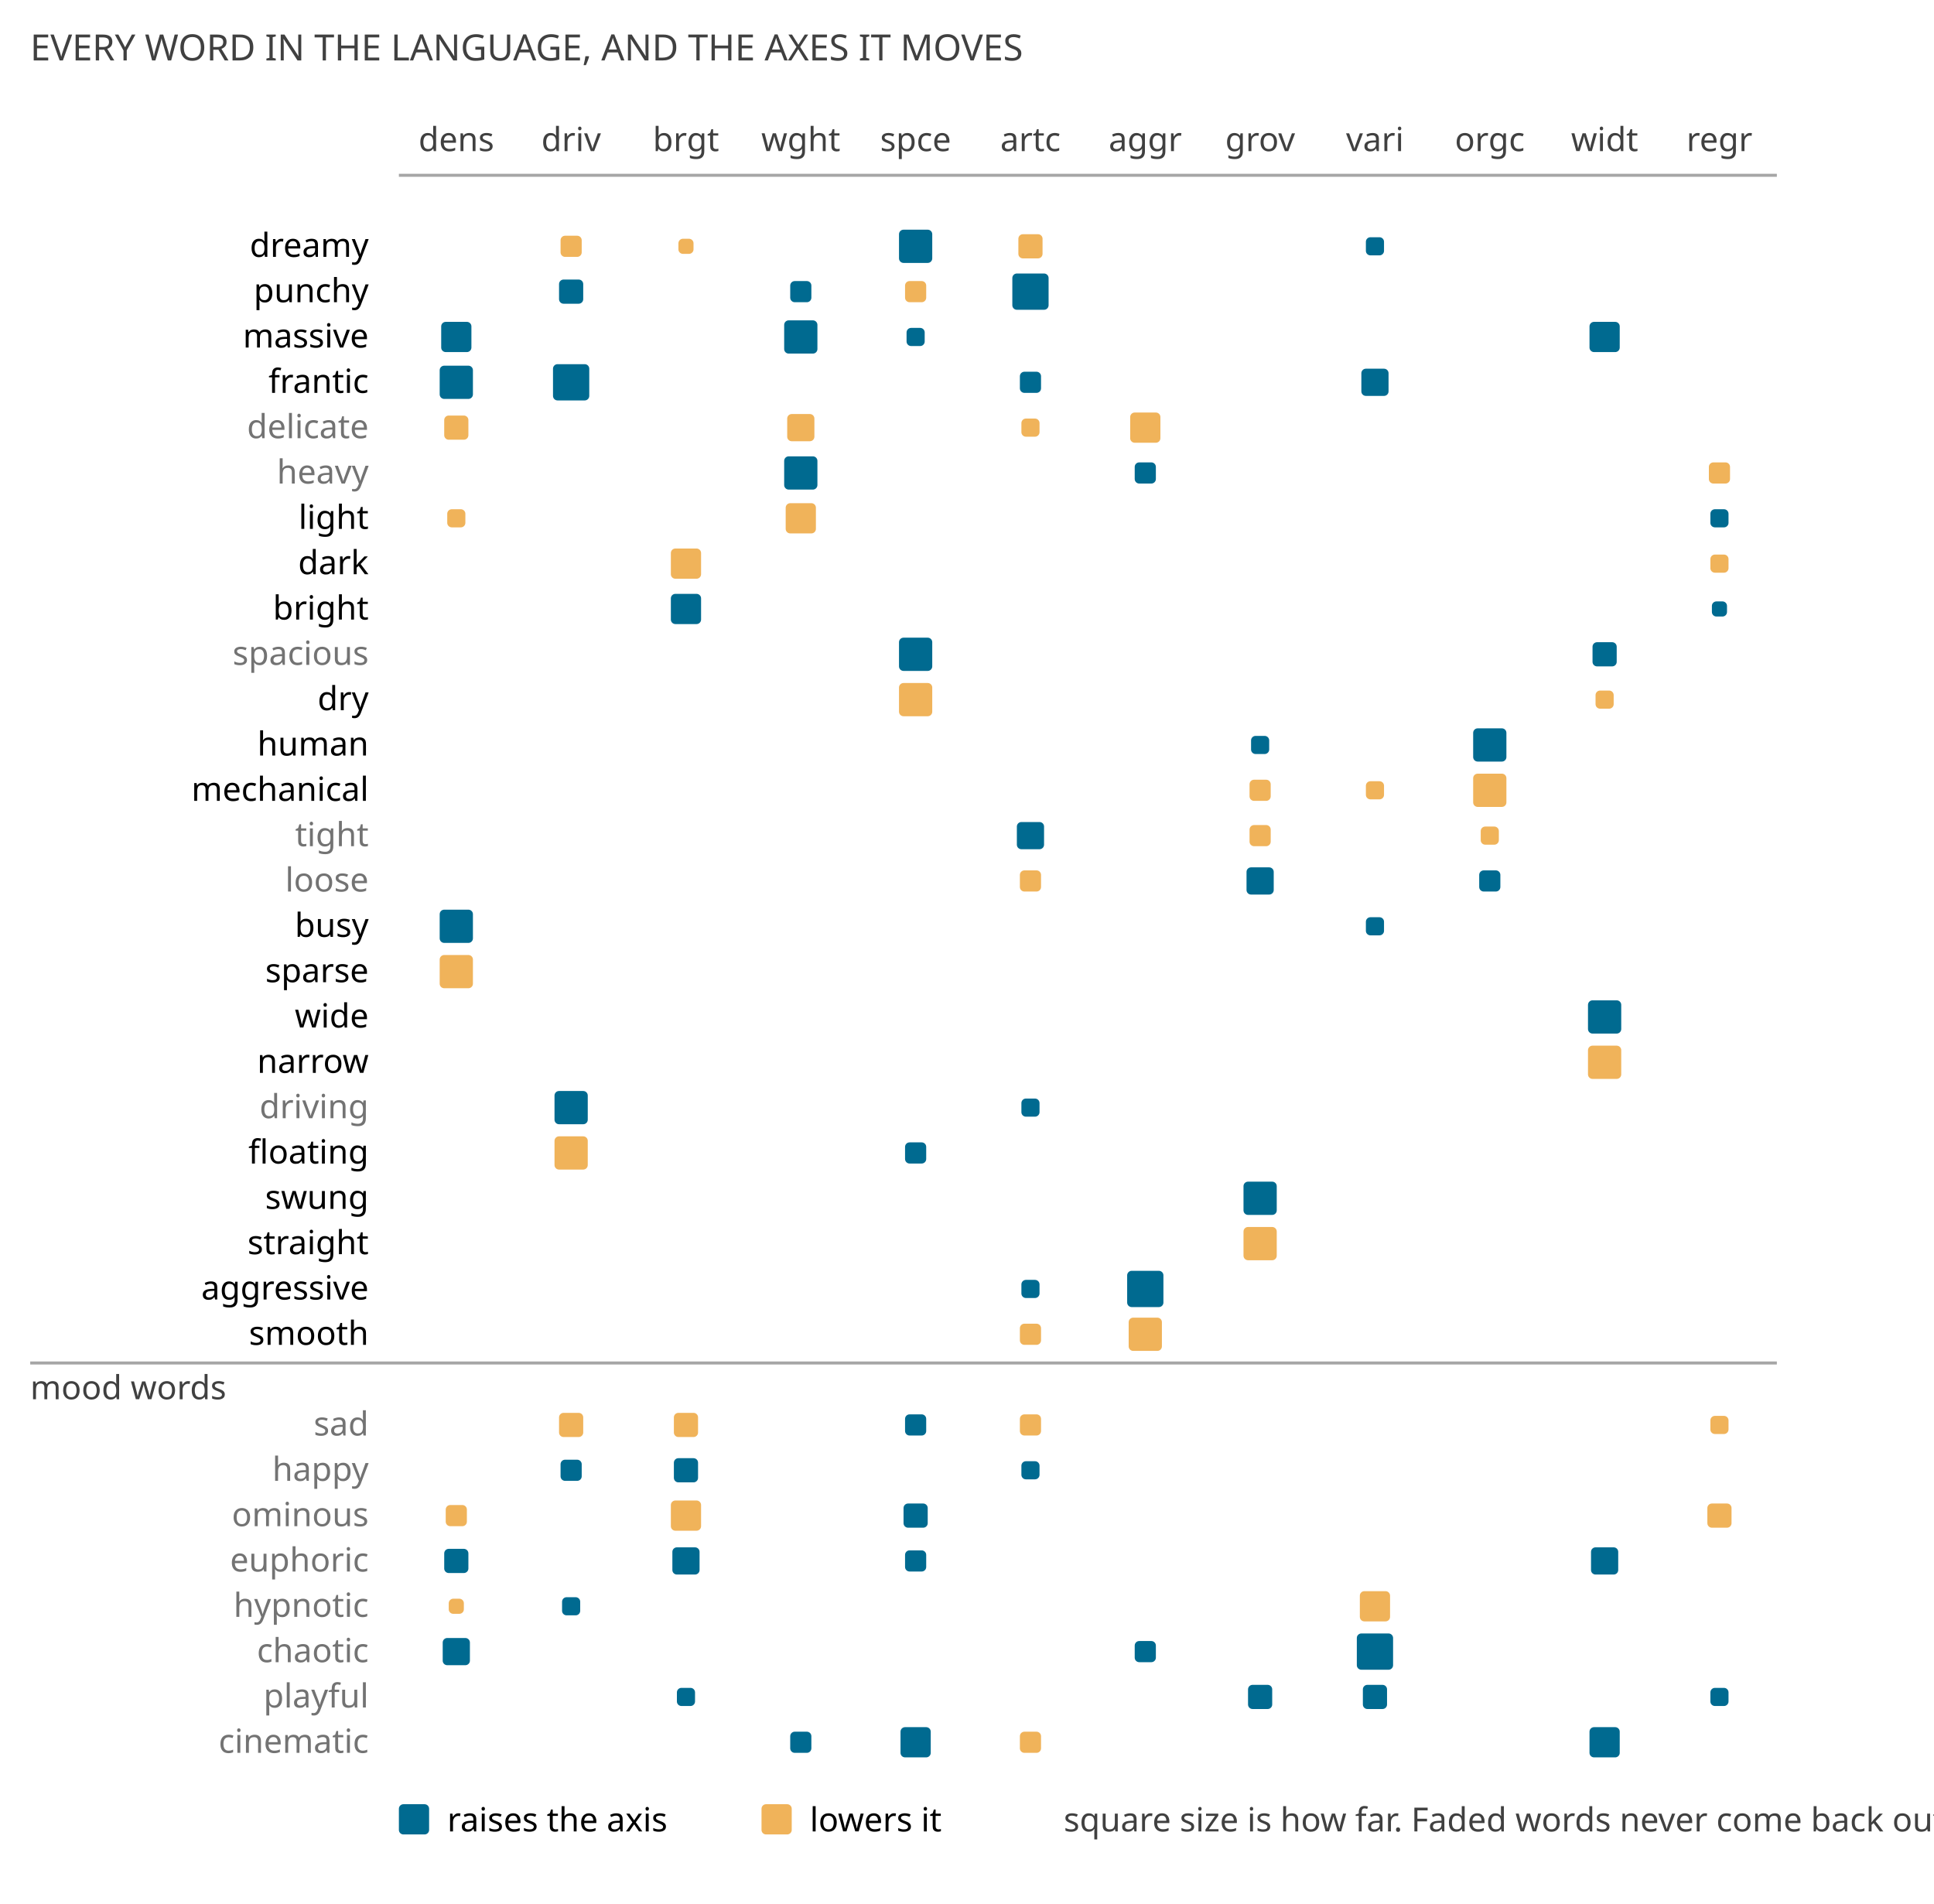
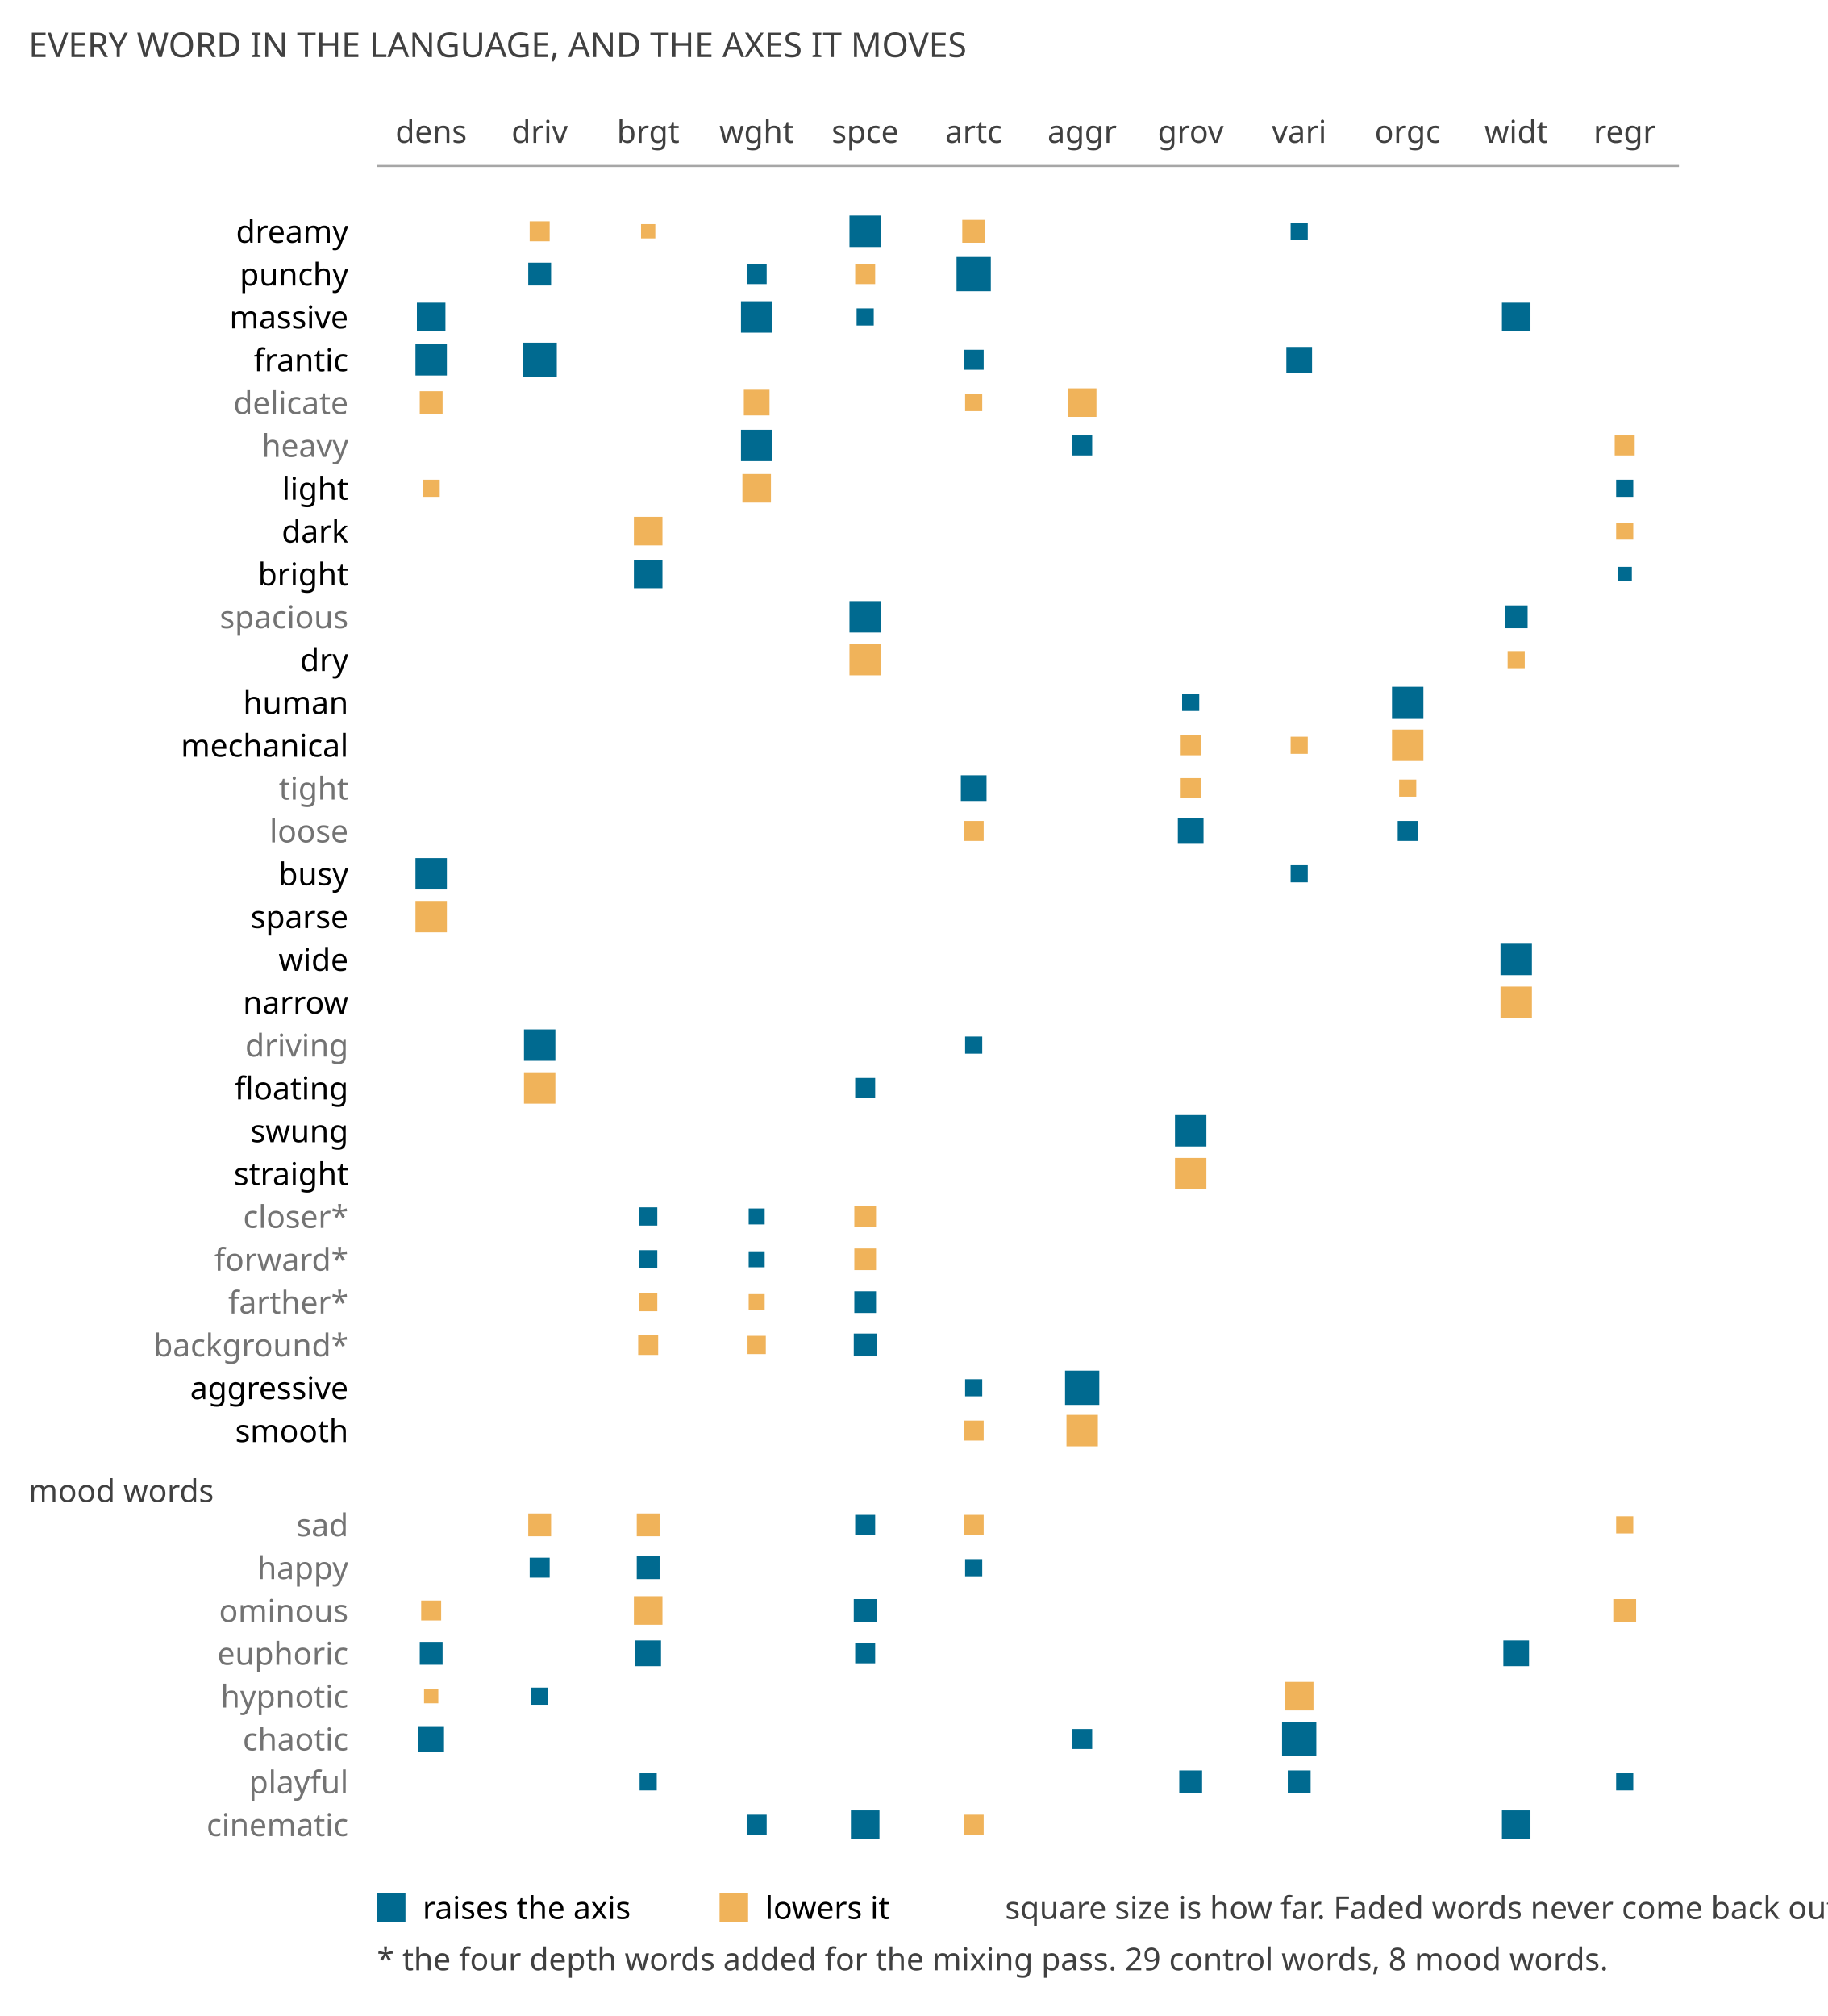
- <svg xmlns="http://www.w3.org/2000/svg" width="640" height="630" viewBox="0 0 640 630" font-family="system-ui, sans-serif" font-size="13">
+ <svg xmlns="http://www.w3.org/2000/svg" width="640" height="706" viewBox="0 0 640 706" font-family="system-ui, sans-serif" font-size="13">
  <text x="10" y="20" font-size="12" fill="currentColor" fill-opacity="0.75">EVERY WORD IN THE LANGUAGE, AND THE AXES IT MOVES</text>
  <g font-size="11" fill="currentColor" fill-opacity="0.75" text-anchor="middle">
    <text x="151" y="50">dens</text>
    <text x="189" y="50">driv</text>
    <text x="227" y="50">brgt</text>
    <text x="265" y="50">wght</text>
    <text x="303" y="50">spce</text>
    <text x="341" y="50">artc</text>
    <text x="379" y="50">aggr</text>
    <text x="417" y="50">grov</text>
    <text x="455" y="50">vari</text>
    <text x="493" y="50">orgc</text>
    <text x="531" y="50">widt</text>
    <text x="569" y="50">regr</text>
  </g>
  <line x1="132" y1="58" x2="588" y2="58" stroke="currentColor" stroke-opacity="0.35" stroke-width="1" />
  <g fill="currentColor" text-anchor="end">
    <text x="122" y="85" font-size="11">dreamy</text>
    <text x="122" y="100" font-size="11">punchy</text>
    <text x="122" y="115" font-size="11">massive</text>
    <text x="122" y="130" font-size="11">frantic</text>
    <text x="122" y="145" font-size="11" fill-opacity="0.55">delicate</text>
    <text x="122" y="160" font-size="11" fill-opacity="0.55">heavy</text>
    <text x="122" y="175" font-size="11">light</text>
    <text x="122" y="190" font-size="11">dark</text>
    <text x="122" y="205" font-size="11">bright</text>
    <text x="122" y="220" font-size="11" fill-opacity="0.55">spacious</text>
    <text x="122" y="235" font-size="11">dry</text>
    <text x="122" y="250" font-size="11">human</text>
    <text x="122" y="265" font-size="11">mechanical</text>
    <text x="122" y="280" font-size="11" fill-opacity="0.55">tight</text>
    <text x="122" y="295" font-size="11" fill-opacity="0.55">loose</text>
    <text x="122" y="310" font-size="11">busy</text>
    <text x="122" y="325" font-size="11">sparse</text>
    <text x="122" y="340" font-size="11">wide</text>
    <text x="122" y="355" font-size="11">narrow</text>
    <text x="122" y="370" font-size="11" fill-opacity="0.55">driving</text>
    <text x="122" y="385" font-size="11">floating</text>
    <text x="122" y="400" font-size="11">swung</text>
    <text x="122" y="415" font-size="11">straight</text>
-     <text x="122" y="430" font-size="11">aggressive</text>
-     <text x="122" y="445" font-size="11">smooth</text>
-     <text x="10" y="463" font-size="11" fill-opacity="0.75" text-anchor="start">mood words</text>
-     <text x="122" y="475" font-size="11" fill-opacity="0.55">sad</text>
-     <text x="122" y="490" font-size="11" fill-opacity="0.55">happy</text>
-     <text x="122" y="505" font-size="11" fill-opacity="0.55">ominous</text>
-     <text x="122" y="520" font-size="11" fill-opacity="0.55">euphoric</text>
-     <text x="122" y="535" font-size="11" fill-opacity="0.55">hypnotic</text>
-     <text x="122" y="550" font-size="11" fill-opacity="0.55">chaotic</text>
-     <text x="122" y="565" font-size="11" fill-opacity="0.55">playful</text>
-     <text x="122" y="580" font-size="11" fill-opacity="0.55">cinematic</text>
+     <text x="122" y="430" font-size="11" fill-opacity="0.55">closer*</text>
+     <text x="122" y="445" font-size="11" fill-opacity="0.55">forward*</text>
+     <text x="122" y="460" font-size="11" fill-opacity="0.55">farther*</text>
+     <text x="122" y="475" font-size="11" fill-opacity="0.55">background*</text>
+     <text x="122" y="490" font-size="11">aggressive</text>
+     <text x="122" y="505" font-size="11">smooth</text>
+     <text x="10" y="526" font-size="11" fill-opacity="0.75" text-anchor="start">mood words</text>
+     <text x="122" y="538" font-size="11" fill-opacity="0.55">sad</text>
+     <text x="122" y="553" font-size="11" fill-opacity="0.55">happy</text>
+     <text x="122" y="568" font-size="11" fill-opacity="0.55">ominous</text>
+     <text x="122" y="583" font-size="11" fill-opacity="0.55">euphoric</text>
+     <text x="122" y="598" font-size="11" fill-opacity="0.55">hypnotic</text>
+     <text x="122" y="613" font-size="11" fill-opacity="0.55">chaotic</text>
+     <text x="122" y="628" font-size="11" fill-opacity="0.55">playful</text>
+     <text x="122" y="643" font-size="11" fill-opacity="0.55">cinematic</text>
  </g>
  <g>
-     <rect x="185.5" y="78.0" width="7.0" height="7.0" rx="1.5" fill="#f0b35a" />
-     <rect x="224.5" y="79.0" width="5.0" height="5.0" rx="1.5" fill="#f0b35a" />
-     <rect x="297.5" y="76.0" width="11.0" height="11.0" rx="1.5" fill="#006a90" />
-     <rect x="337.0" y="77.5" width="8.0" height="8.0" rx="1.5" fill="#f0b35a" />
-     <rect x="452.0" y="78.5" width="6.0" height="6.0" rx="1.5" fill="#006a90" />
-     <rect x="185.0" y="92.5" width="8.0" height="8.0" rx="1.5" fill="#006a90" />
-     <rect x="261.5" y="93.0" width="7.0" height="7.0" rx="1.5" fill="#006a90" />
-     <rect x="299.5" y="93.0" width="7.0" height="7.0" rx="1.5" fill="#f0b35a" />
-     <rect x="335.0" y="90.5" width="12.0" height="12.0" rx="1.5" fill="#006a90" />
-     <rect x="146.0" y="106.5" width="10.0" height="10.0" rx="1.5" fill="#006a90" />
-     <rect x="259.5" y="106.0" width="11.0" height="11.0" rx="1.5" fill="#006a90" />
-     <rect x="300.0" y="108.5" width="6.0" height="6.0" rx="1.5" fill="#006a90" />
-     <rect x="526.0" y="106.5" width="10.0" height="10.0" rx="1.5" fill="#006a90" />
-     <rect x="145.5" y="121.0" width="11.0" height="11.0" rx="1.5" fill="#006a90" />
-     <rect x="183.0" y="120.5" width="12.0" height="12.0" rx="1.5" fill="#006a90" />
-     <rect x="337.5" y="123.0" width="7.0" height="7.0" rx="1.5" fill="#006a90" />
-     <rect x="450.5" y="122.0" width="9.0" height="9.0" rx="1.5" fill="#006a90" />
-     <rect x="147.0" y="137.5" width="8.0" height="8.0" rx="1.5" fill="#f0b35a" />
-     <rect x="260.5" y="137.0" width="9.0" height="9.0" rx="1.5" fill="#f0b35a" />
-     <rect x="338.0" y="138.5" width="6.0" height="6.0" rx="1.5" fill="#f0b35a" />
-     <rect x="374.0" y="136.5" width="10.0" height="10.0" rx="1.5" fill="#f0b35a" />
-     <rect x="259.5" y="151.0" width="11.0" height="11.0" rx="1.5" fill="#006a90" />
-     <rect x="375.5" y="153.0" width="7.0" height="7.0" rx="1.5" fill="#006a90" />
-     <rect x="565.5" y="153.0" width="7.0" height="7.0" rx="1.5" fill="#f0b35a" />
-     <rect x="148.0" y="168.5" width="6.0" height="6.0" rx="1.5" fill="#f0b35a" />
-     <rect x="260.0" y="166.5" width="10.0" height="10.0" rx="1.5" fill="#f0b35a" />
-     <rect x="566.0" y="168.5" width="6.0" height="6.0" rx="1.5" fill="#006a90" />
-     <rect x="222.0" y="181.5" width="10.0" height="10.0" rx="1.5" fill="#f0b35a" />
-     <rect x="566.0" y="183.5" width="6.0" height="6.0" rx="1.5" fill="#f0b35a" />
-     <rect x="222.0" y="196.5" width="10.0" height="10.0" rx="1.5" fill="#006a90" />
-     <rect x="566.5" y="199.0" width="5.0" height="5.0" rx="1.5" fill="#006a90" />
-     <rect x="297.5" y="211.0" width="11.0" height="11.0" rx="1.5" fill="#006a90" />
-     <rect x="527.0" y="212.5" width="8.0" height="8.0" rx="1.5" fill="#006a90" />
-     <rect x="297.5" y="226.0" width="11.0" height="11.0" rx="1.5" fill="#f0b35a" />
-     <rect x="528.0" y="228.5" width="6.0" height="6.0" rx="1.5" fill="#f0b35a" />
-     <rect x="414.0" y="243.5" width="6.0" height="6.0" rx="1.5" fill="#006a90" />
-     <rect x="487.5" y="241.0" width="11.0" height="11.0" rx="1.5" fill="#006a90" />
-     <rect x="413.5" y="258.0" width="7.0" height="7.0" rx="1.5" fill="#f0b35a" />
-     <rect x="452.0" y="258.5" width="6.0" height="6.0" rx="1.5" fill="#f0b35a" />
-     <rect x="487.5" y="256.0" width="11.0" height="11.0" rx="1.5" fill="#f0b35a" />
-     <rect x="336.5" y="272.0" width="9.0" height="9.0" rx="1.5" fill="#006a90" />
-     <rect x="413.5" y="273.0" width="7.0" height="7.0" rx="1.5" fill="#f0b35a" />
-     <rect x="490.0" y="273.5" width="6.0" height="6.0" rx="1.5" fill="#f0b35a" />
-     <rect x="337.5" y="288.0" width="7.0" height="7.0" rx="1.5" fill="#f0b35a" />
-     <rect x="412.5" y="287.0" width="9.0" height="9.0" rx="1.5" fill="#006a90" />
-     <rect x="489.5" y="288.0" width="7.0" height="7.0" rx="1.5" fill="#006a90" />
-     <rect x="145.5" y="301.0" width="11.0" height="11.0" rx="1.5" fill="#006a90" />
-     <rect x="452.0" y="303.5" width="6.0" height="6.0" rx="1.5" fill="#006a90" />
-     <rect x="145.5" y="316.0" width="11.0" height="11.0" rx="1.5" fill="#f0b35a" />
-     <rect x="525.5" y="331.0" width="11.0" height="11.0" rx="1.5" fill="#006a90" />
-     <rect x="525.5" y="346.0" width="11.0" height="11.0" rx="1.5" fill="#f0b35a" />
-     <rect x="183.5" y="361.0" width="11.0" height="11.0" rx="1.5" fill="#006a90" />
-     <rect x="338.0" y="363.5" width="6.0" height="6.0" rx="1.5" fill="#006a90" />
-     <rect x="183.5" y="376.0" width="11.0" height="11.0" rx="1.5" fill="#f0b35a" />
-     <rect x="299.5" y="378.0" width="7.0" height="7.0" rx="1.5" fill="#006a90" />
-     <rect x="411.5" y="391.0" width="11.0" height="11.0" rx="1.5" fill="#006a90" />
-     <rect x="411.5" y="406.0" width="11.0" height="11.0" rx="1.5" fill="#f0b35a" />
-     <rect x="338.0" y="423.5" width="6.0" height="6.0" rx="1.5" fill="#006a90" />
-     <rect x="373.0" y="420.5" width="12.0" height="12.0" rx="1.5" fill="#006a90" />
-     <rect x="337.5" y="438.0" width="7.0" height="7.0" rx="1.5" fill="#f0b35a" />
-     <rect x="373.5" y="436.0" width="11.0" height="11.0" rx="1.5" fill="#f0b35a" />
-     <line x1="10" y1="451" x2="588" y2="451" stroke="currentColor" stroke-opacity="0.35" stroke-width="1" />
-     <rect x="185.0" y="467.5" width="8.0" height="8.0" rx="1.5" fill="#f0b35a" />
-     <rect x="223.0" y="467.5" width="8.0" height="8.0" rx="1.5" fill="#f0b35a" />
-     <rect x="299.5" y="468.0" width="7.0" height="7.0" rx="1.5" fill="#006a90" />
-     <rect x="337.5" y="468.0" width="7.0" height="7.0" rx="1.5" fill="#f0b35a" />
-     <rect x="566.0" y="468.5" width="6.0" height="6.0" rx="1.5" fill="#f0b35a" />
-     <rect x="185.5" y="483.0" width="7.0" height="7.0" rx="1.5" fill="#006a90" />
-     <rect x="223.0" y="482.5" width="8.0" height="8.0" rx="1.5" fill="#006a90" />
-     <rect x="338.0" y="483.5" width="6.0" height="6.0" rx="1.5" fill="#006a90" />
-     <rect x="147.5" y="498.0" width="7.0" height="7.0" rx="1.5" fill="#f0b35a" />
-     <rect x="222.0" y="496.5" width="10.0" height="10.0" rx="1.5" fill="#f0b35a" />
-     <rect x="299.0" y="497.5" width="8.0" height="8.0" rx="1.5" fill="#006a90" />
-     <rect x="565.0" y="497.5" width="8.0" height="8.0" rx="1.5" fill="#f0b35a" />
-     <rect x="147.0" y="512.5" width="8.0" height="8.0" rx="1.5" fill="#006a90" />
-     <rect x="222.5" y="512.0" width="9.0" height="9.0" rx="1.5" fill="#006a90" />
-     <rect x="299.5" y="513.0" width="7.0" height="7.0" rx="1.5" fill="#006a90" />
-     <rect x="526.5" y="512.0" width="9.0" height="9.0" rx="1.5" fill="#006a90" />
-     <rect x="148.5" y="529.0" width="5.0" height="5.0" rx="1.5" fill="#f0b35a" />
-     <rect x="186.0" y="528.5" width="6.0" height="6.0" rx="1.5" fill="#006a90" />
-     <rect x="450.0" y="526.5" width="10.0" height="10.0" rx="1.5" fill="#f0b35a" />
-     <rect x="146.5" y="542.0" width="9.0" height="9.0" rx="1.5" fill="#006a90" />
-     <rect x="375.5" y="543.0" width="7.0" height="7.0" rx="1.5" fill="#006a90" />
-     <rect x="449.0" y="540.5" width="12.0" height="12.0" rx="1.5" fill="#006a90" />
-     <rect x="224.0" y="558.5" width="6.0" height="6.0" rx="1.5" fill="#006a90" />
-     <rect x="413.0" y="557.5" width="8.0" height="8.0" rx="1.5" fill="#006a90" />
-     <rect x="451.0" y="557.5" width="8.0" height="8.0" rx="1.5" fill="#006a90" />
-     <rect x="566.0" y="558.5" width="6.0" height="6.0" rx="1.5" fill="#006a90" />
-     <rect x="261.5" y="573.0" width="7.0" height="7.0" rx="1.5" fill="#006a90" />
-     <rect x="298.0" y="571.5" width="10.0" height="10.0" rx="1.5" fill="#006a90" />
-     <rect x="337.5" y="573.0" width="7.0" height="7.0" rx="1.5" fill="#f0b35a" />
-     <rect x="526.0" y="571.5" width="10.0" height="10.0" rx="1.5" fill="#006a90" />
+     <rect x="185.5" y="77.5" width="7.0" height="7.0" fill="#f0b35a" />
+     <rect x="224.5" y="78.5" width="5.0" height="5.0" fill="#f0b35a" />
+     <rect x="297.5" y="75.5" width="11.0" height="11.0" fill="#006a90" />
+     <rect x="337.0" y="77.0" width="8.0" height="8.0" fill="#f0b35a" />
+     <rect x="452.0" y="78.0" width="6.0" height="6.0" fill="#006a90" />
+     <rect x="185.0" y="92.0" width="8.0" height="8.0" fill="#006a90" />
+     <rect x="261.5" y="92.5" width="7.0" height="7.0" fill="#006a90" />
+     <rect x="299.5" y="92.5" width="7.0" height="7.0" fill="#f0b35a" />
+     <rect x="335.0" y="90.0" width="12.0" height="12.0" fill="#006a90" />
+     <rect x="146.0" y="106.0" width="10.0" height="10.0" fill="#006a90" />
+     <rect x="259.5" y="105.5" width="11.0" height="11.0" fill="#006a90" />
+     <rect x="300.0" y="108.0" width="6.0" height="6.0" fill="#006a90" />
+     <rect x="526.0" y="106.0" width="10.0" height="10.0" fill="#006a90" />
+     <rect x="145.5" y="120.5" width="11.0" height="11.0" fill="#006a90" />
+     <rect x="183.0" y="120.0" width="12.0" height="12.0" fill="#006a90" />
+     <rect x="337.5" y="122.5" width="7.0" height="7.0" fill="#006a90" />
+     <rect x="450.5" y="121.5" width="9.0" height="9.0" fill="#006a90" />
+     <rect x="147.0" y="137.0" width="8.0" height="8.0" fill="#f0b35a" />
+     <rect x="260.5" y="136.5" width="9.0" height="9.0" fill="#f0b35a" />
+     <rect x="338.0" y="138.0" width="6.0" height="6.0" fill="#f0b35a" />
+     <rect x="374.0" y="136.0" width="10.0" height="10.0" fill="#f0b35a" />
+     <rect x="259.5" y="150.5" width="11.0" height="11.0" fill="#006a90" />
+     <rect x="375.5" y="152.5" width="7.0" height="7.0" fill="#006a90" />
+     <rect x="565.5" y="152.5" width="7.0" height="7.0" fill="#f0b35a" />
+     <rect x="148.0" y="168.0" width="6.0" height="6.0" fill="#f0b35a" />
+     <rect x="260.0" y="166.0" width="10.0" height="10.0" fill="#f0b35a" />
+     <rect x="566.0" y="168.0" width="6.0" height="6.0" fill="#006a90" />
+     <rect x="222.0" y="181.0" width="10.0" height="10.0" fill="#f0b35a" />
+     <rect x="566.0" y="183.0" width="6.0" height="6.0" fill="#f0b35a" />
+     <rect x="222.0" y="196.0" width="10.0" height="10.0" fill="#006a90" />
+     <rect x="566.5" y="198.5" width="5.0" height="5.0" fill="#006a90" />
+     <rect x="297.5" y="210.5" width="11.0" height="11.0" fill="#006a90" />
+     <rect x="527.0" y="212.0" width="8.0" height="8.0" fill="#006a90" />
+     <rect x="297.5" y="225.5" width="11.0" height="11.0" fill="#f0b35a" />
+     <rect x="528.0" y="228.0" width="6.0" height="6.0" fill="#f0b35a" />
+     <rect x="414.0" y="243.0" width="6.0" height="6.0" fill="#006a90" />
+     <rect x="487.5" y="240.5" width="11.0" height="11.0" fill="#006a90" />
+     <rect x="413.5" y="257.5" width="7.0" height="7.0" fill="#f0b35a" />
+     <rect x="452.0" y="258.0" width="6.0" height="6.0" fill="#f0b35a" />
+     <rect x="487.5" y="255.5" width="11.0" height="11.0" fill="#f0b35a" />
+     <rect x="336.5" y="271.5" width="9.0" height="9.0" fill="#006a90" />
+     <rect x="413.5" y="272.5" width="7.0" height="7.0" fill="#f0b35a" />
+     <rect x="490.0" y="273.0" width="6.0" height="6.0" fill="#f0b35a" />
+     <rect x="337.5" y="287.5" width="7.0" height="7.0" fill="#f0b35a" />
+     <rect x="412.5" y="286.5" width="9.0" height="9.0" fill="#006a90" />
+     <rect x="489.5" y="287.5" width="7.0" height="7.0" fill="#006a90" />
+     <rect x="145.5" y="300.5" width="11.0" height="11.0" fill="#006a90" />
+     <rect x="452.0" y="303.0" width="6.0" height="6.0" fill="#006a90" />
+     <rect x="145.5" y="315.5" width="11.0" height="11.0" fill="#f0b35a" />
+     <rect x="525.5" y="330.5" width="11.0" height="11.0" fill="#006a90" />
+     <rect x="525.5" y="345.5" width="11.0" height="11.0" fill="#f0b35a" />
+     <rect x="183.5" y="360.5" width="11.0" height="11.0" fill="#006a90" />
+     <rect x="338.0" y="363.0" width="6.0" height="6.0" fill="#006a90" />
+     <rect x="183.5" y="375.5" width="11.0" height="11.0" fill="#f0b35a" />
+     <rect x="299.5" y="377.5" width="7.0" height="7.0" fill="#006a90" />
+     <rect x="411.5" y="390.5" width="11.0" height="11.0" fill="#006a90" />
+     <rect x="411.5" y="405.5" width="11.0" height="11.0" fill="#f0b35a" />
+     <rect x="223.8" y="422.8" width="6.4" height="6.4" fill="#006a90" />
+     <rect x="262.2" y="423.2" width="5.6" height="5.6" fill="#006a90" />
+     <rect x="299.2" y="422.2" width="7.6" height="7.6" fill="#f0b35a" />
+     <rect x="223.8" y="437.8" width="6.4" height="6.4" fill="#006a90" />
+     <rect x="262.2" y="438.2" width="5.6" height="5.6" fill="#006a90" />
+     <rect x="299.2" y="437.2" width="7.6" height="7.6" fill="#f0b35a" />
+     <rect x="223.8" y="452.8" width="6.4" height="6.4" fill="#f0b35a" />
+     <rect x="262.2" y="453.2" width="5.6" height="5.6" fill="#f0b35a" />
+     <rect x="299.2" y="452.2" width="7.6" height="7.6" fill="#006a90" />
+     <rect x="223.5" y="467.5" width="7.0" height="7.0" fill="#f0b35a" />
+     <rect x="261.8" y="467.8" width="6.4" height="6.4" fill="#f0b35a" />
+     <rect x="299.0" y="467.0" width="8.0" height="8.0" fill="#006a90" />
+     <rect x="338.0" y="483.0" width="6.0" height="6.0" fill="#006a90" />
+     <rect x="373.0" y="480.0" width="12.0" height="12.0" fill="#006a90" />
+     <rect x="337.5" y="497.5" width="7.0" height="7.0" fill="#f0b35a" />
+     <rect x="373.5" y="495.5" width="11.0" height="11.0" fill="#f0b35a" />
+     <rect x="185.0" y="530.0" width="8.0" height="8.0" fill="#f0b35a" />
+     <rect x="223.0" y="530.0" width="8.0" height="8.0" fill="#f0b35a" />
+     <rect x="299.5" y="530.5" width="7.0" height="7.0" fill="#006a90" />
+     <rect x="337.5" y="530.5" width="7.0" height="7.0" fill="#f0b35a" />
+     <rect x="566.0" y="531.0" width="6.0" height="6.0" fill="#f0b35a" />
+     <rect x="185.5" y="545.5" width="7.0" height="7.0" fill="#006a90" />
+     <rect x="223.0" y="545.0" width="8.0" height="8.0" fill="#006a90" />
+     <rect x="338.0" y="546.0" width="6.0" height="6.0" fill="#006a90" />
+     <rect x="147.5" y="560.5" width="7.0" height="7.0" fill="#f0b35a" />
+     <rect x="222.0" y="559.0" width="10.0" height="10.0" fill="#f0b35a" />
+     <rect x="299.0" y="560.0" width="8.0" height="8.0" fill="#006a90" />
+     <rect x="565.0" y="560.0" width="8.0" height="8.0" fill="#f0b35a" />
+     <rect x="147.0" y="575.0" width="8.0" height="8.0" fill="#006a90" />
+     <rect x="222.5" y="574.5" width="9.0" height="9.0" fill="#006a90" />
+     <rect x="299.5" y="575.5" width="7.0" height="7.0" fill="#006a90" />
+     <rect x="526.5" y="574.5" width="9.0" height="9.0" fill="#006a90" />
+     <rect x="148.5" y="591.5" width="5.0" height="5.0" fill="#f0b35a" />
+     <rect x="186.0" y="591.0" width="6.0" height="6.0" fill="#006a90" />
+     <rect x="450.0" y="589.0" width="10.0" height="10.0" fill="#f0b35a" />
+     <rect x="146.5" y="604.5" width="9.0" height="9.0" fill="#006a90" />
+     <rect x="375.5" y="605.5" width="7.0" height="7.0" fill="#006a90" />
+     <rect x="449.0" y="603.0" width="12.0" height="12.0" fill="#006a90" />
+     <rect x="224.0" y="621.0" width="6.0" height="6.0" fill="#006a90" />
+     <rect x="413.0" y="620.0" width="8.0" height="8.0" fill="#006a90" />
+     <rect x="451.0" y="620.0" width="8.0" height="8.0" fill="#006a90" />
+     <rect x="566.0" y="621.0" width="6.0" height="6.0" fill="#006a90" />
+     <rect x="261.5" y="635.5" width="7.0" height="7.0" fill="#006a90" />
+     <rect x="298.0" y="634.0" width="10.0" height="10.0" fill="#006a90" />
+     <rect x="337.5" y="635.5" width="7.0" height="7.0" fill="#f0b35a" />
+     <rect x="526.0" y="634.0" width="10.0" height="10.0" fill="#006a90" />
  </g>
-   <rect x="132" y="597" width="10" height="10" rx="1.5" fill="#006a90" />
-   <text x="148" y="606" font-size="11" fill="currentColor">raises the axis</text>
-   <rect x="252" y="597" width="10" height="10" rx="1.5" fill="#f0b35a" />
-   <text x="268" y="606" font-size="11" fill="currentColor">lowers it</text>
-   <text x="352" y="606" font-size="11" fill="currentColor" fill-opacity="0.75">square size is how far. Faded words never come back out.</text>
+   <rect x="132" y="663" width="10" height="10" fill="#006a90" />
+   <text x="148" y="672" font-size="11" fill="currentColor">raises the axis</text>
+   <rect x="252" y="663" width="10" height="10" fill="#f0b35a" />
+   <text x="268" y="672" font-size="11" fill="currentColor">lowers it</text>
+   <text x="352" y="672" font-size="11" fill="currentColor" fill-opacity="0.75">square size is how far. Faded words never come back out.</text>
+   <text x="132" y="690" font-size="11" fill="currentColor" fill-opacity="0.75">* the four depth words added for the mixing pass. 29 control words, 8 mood words.</text>
</svg>
